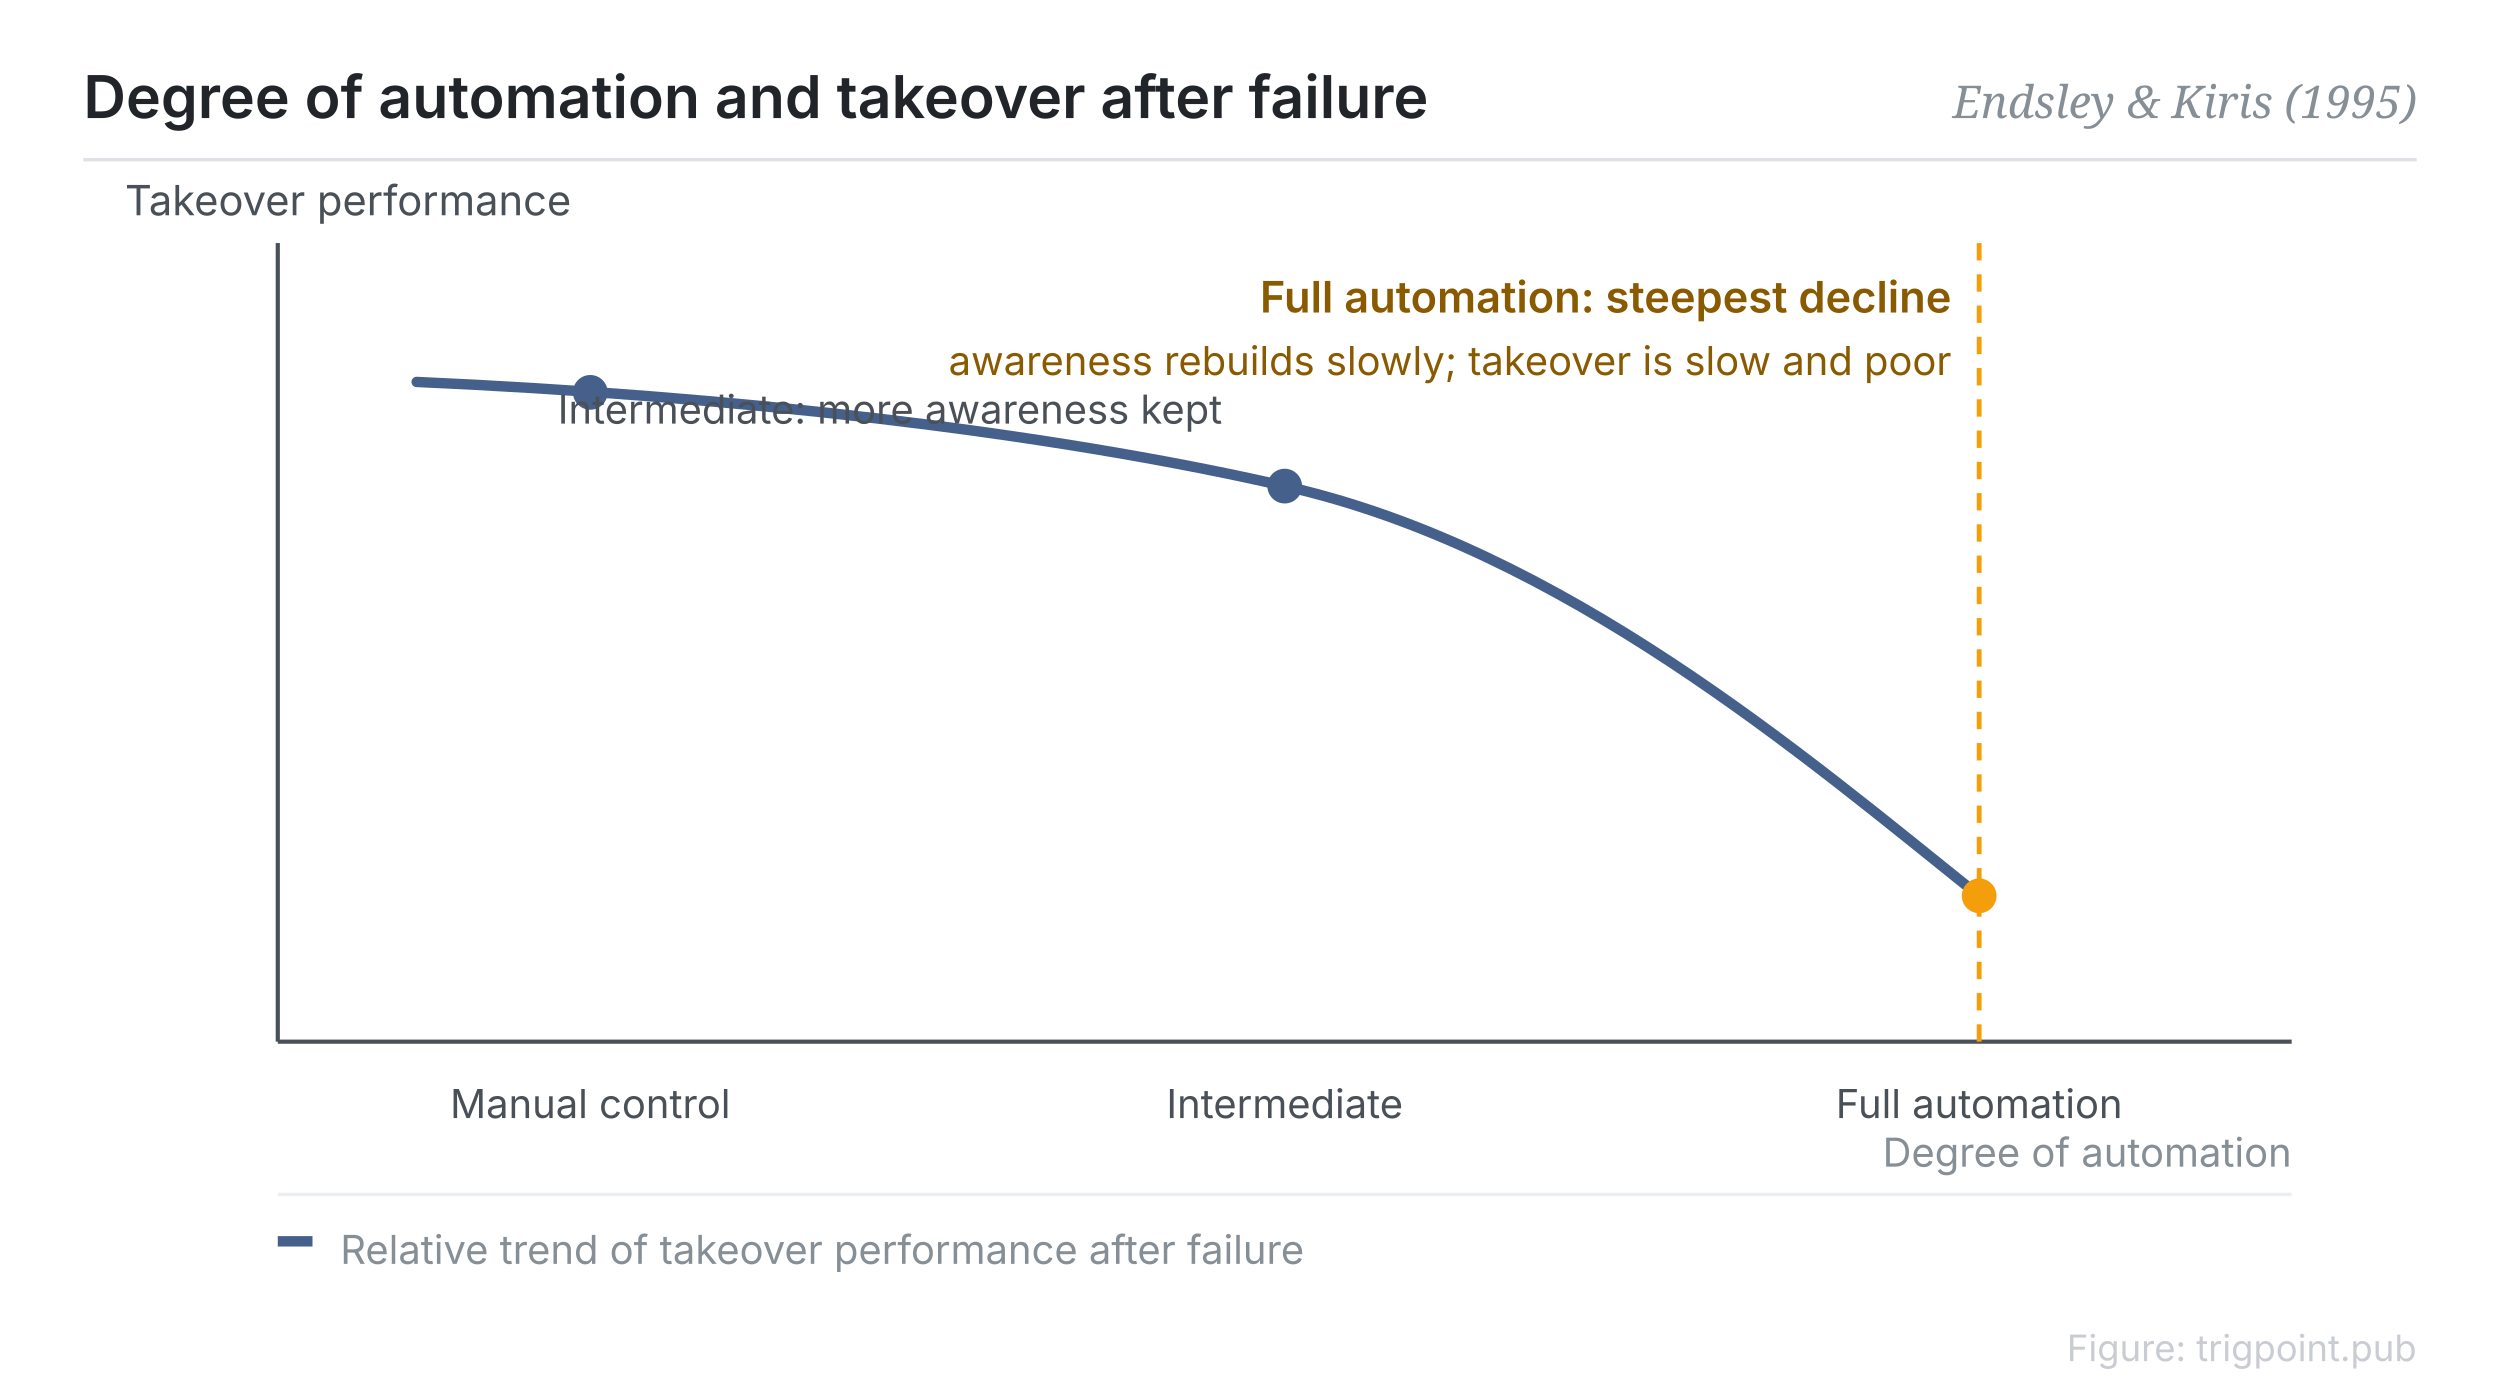
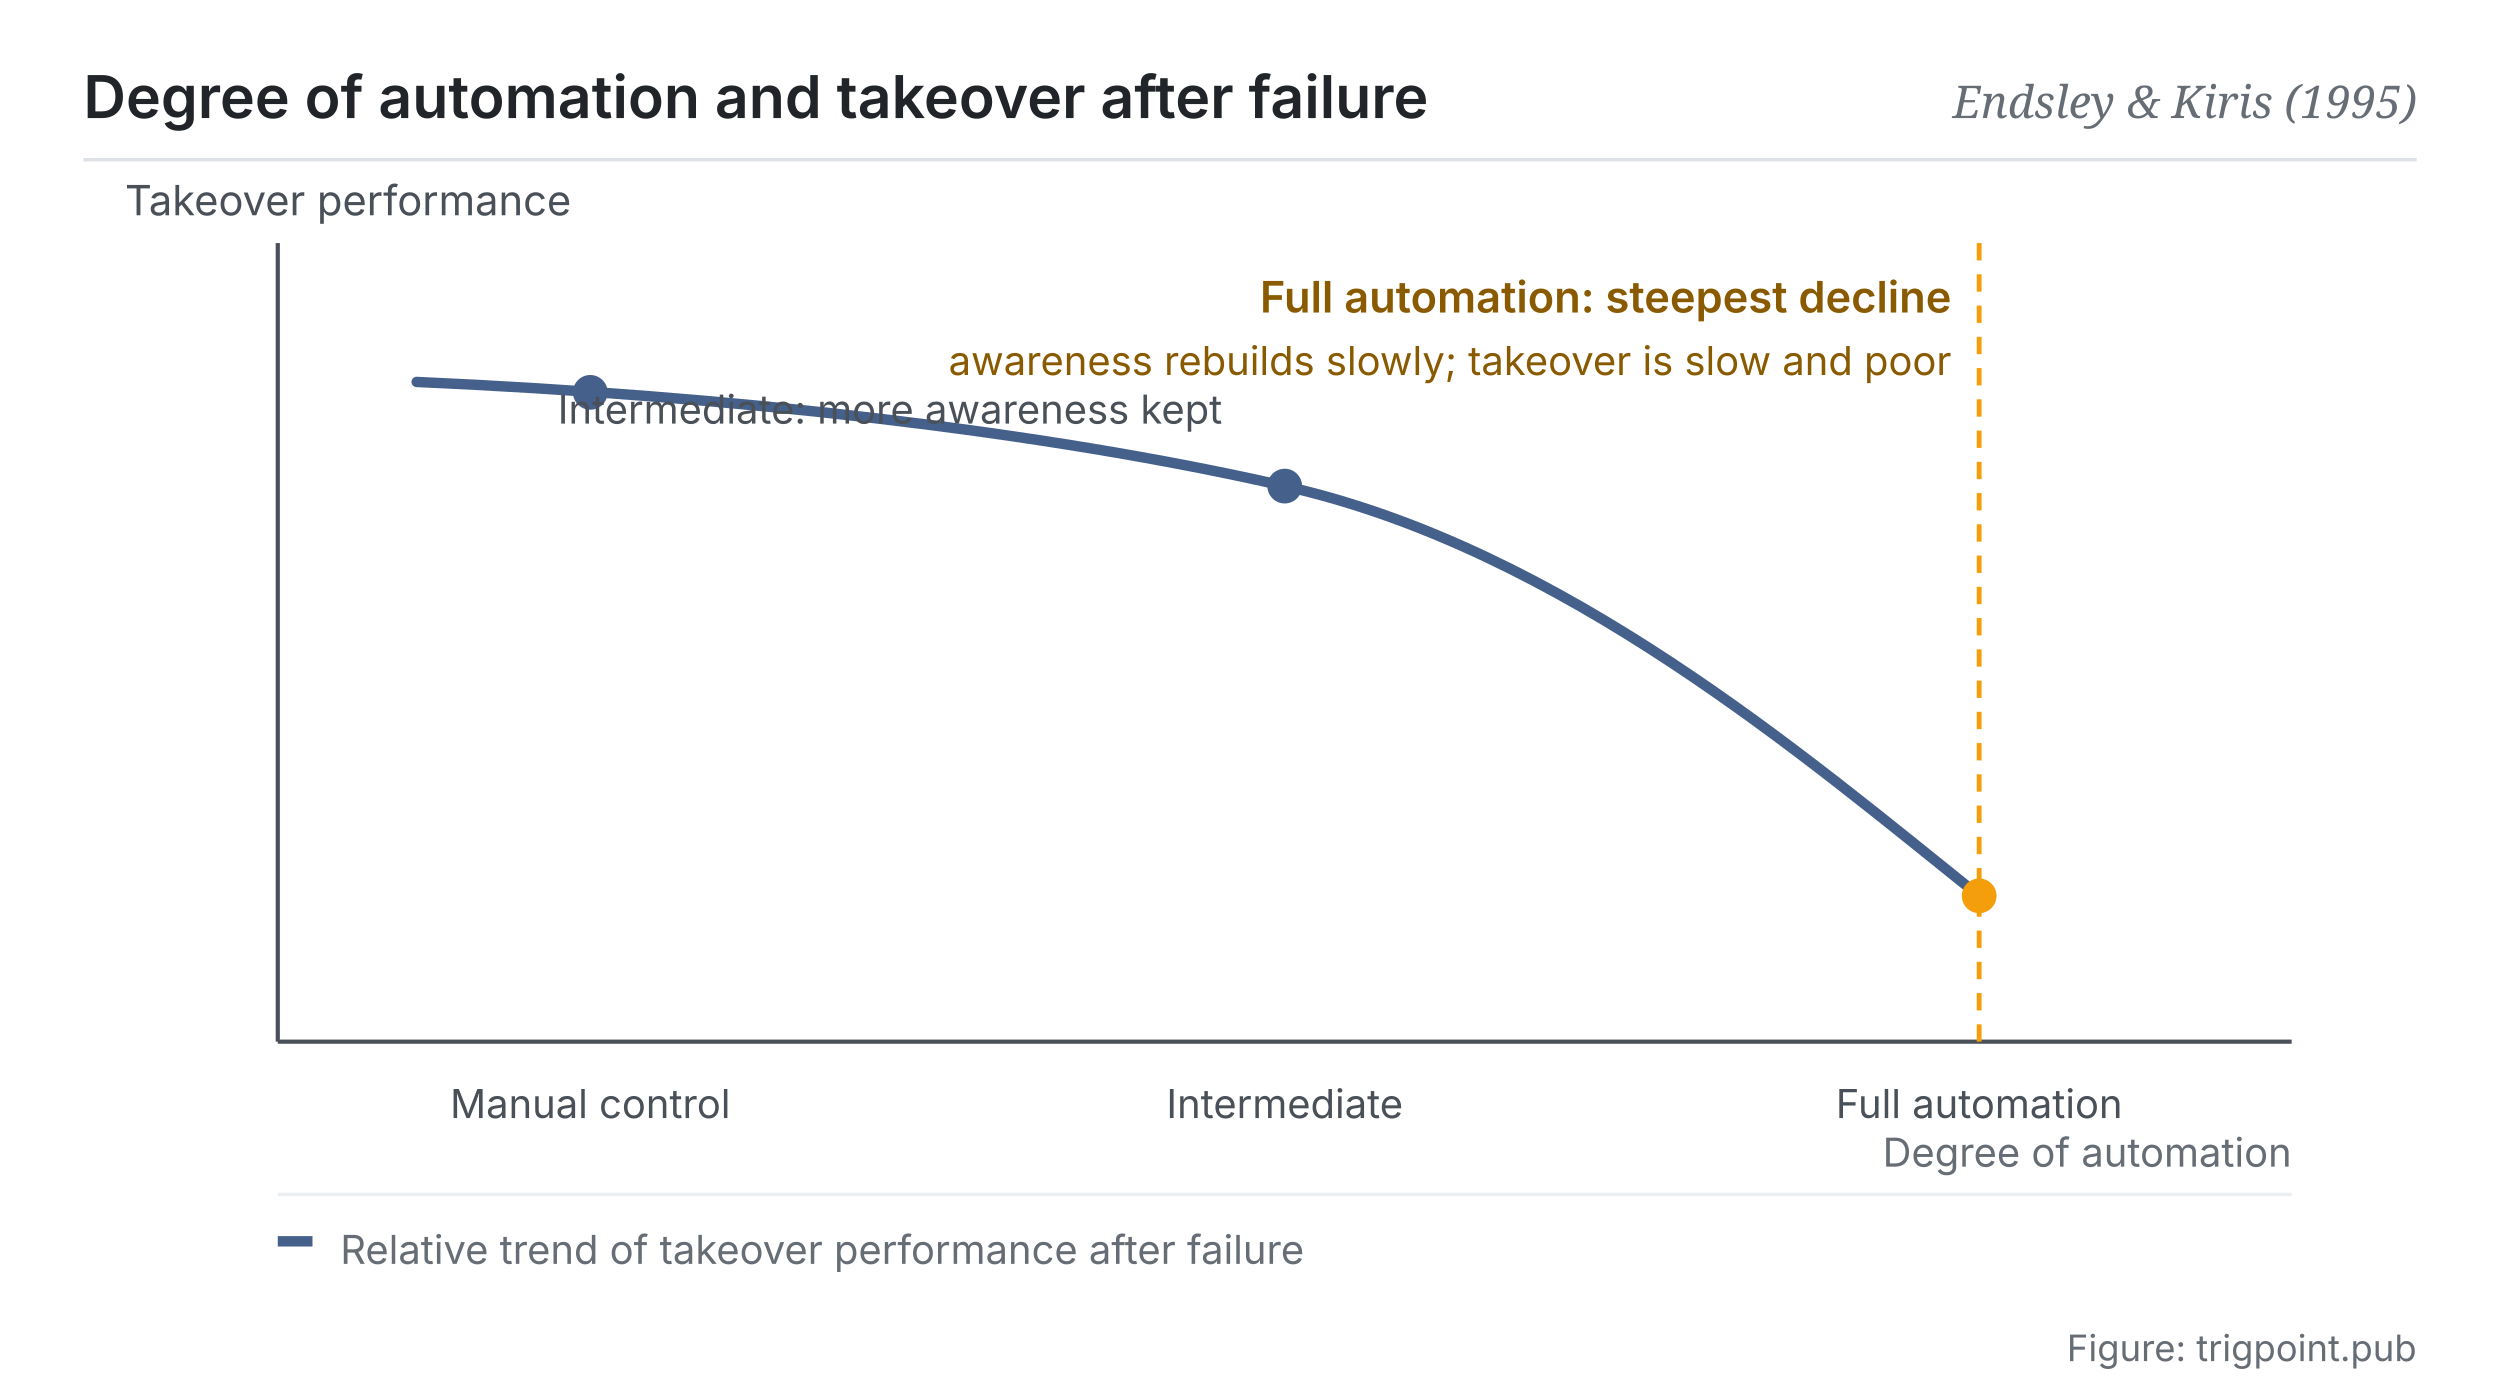
<svg xmlns="http://www.w3.org/2000/svg" viewBox="0 0 720 400" role="img" aria-label="Relative trend of takeover performance after failure against degree of automation: the full-automation group declines most; intermediate levels keep more awareness and takeover capability">
  <text x="24" y="34" font-family="Inter,'Noto Sans TC',sans-serif" font-size="17" font-weight="600" fill="#212529">Degree of automation and takeover after failure</text>
-   <text x="696" y="34" text-anchor="end" font-family="Georgia,'Noto Serif TC',serif" font-size="13" font-style="italic" fill="#868e96">Endsley &amp; Kiris (1995)</text>
+   <text x="696" y="34" text-anchor="end" font-family="Georgia,'Noto Serif TC',serif" font-size="13" font-style="italic" fill="#666d75">Endsley &amp; Kiris (1995)</text>
  <line x1="24" y1="46" x2="696" y2="46" stroke="#dee2e6" stroke-width="1" />
  <g font-family="Inter,'Noto Sans TC',sans-serif">
    <line x1="80" y1="70" x2="80" y2="300" stroke="#495057" stroke-width="1.2" />
    <line x1="80" y1="300" x2="660" y2="300" stroke="#495057" stroke-width="1.2" />
    <text x="36" y="62" font-size="12" fill="#495057">Takeover performance</text>
-     <text x="660" y="336" text-anchor="end" font-size="11.5" fill="#868e96">Degree of automation</text>
+     <text x="660" y="336" text-anchor="end" font-size="11.5" fill="#666d75">Degree of automation</text>
    <line x1="570" y1="70" x2="570" y2="300" stroke="#f59e0b" stroke-width="1.4" stroke-dasharray="5 4" />
    <text x="562" y="90" text-anchor="end" font-size="12.5" font-weight="600" fill="#8a5a00">Full automation: steepest decline</text>
    <text x="562" y="108" text-anchor="end" font-size="11.5" fill="#8a5a00">awareness rebuilds slowly; takeover is slow and poor</text>
    <path d="M 120 110 C 210 114, 300 124, 370 140 C 450 158, 520 218, 570 258" fill="none" stroke="#46608c" stroke-width="3" stroke-linecap="round" />
    <circle cx="170" cy="113" r="5" fill="#46608c" />
    <circle cx="370" cy="140" r="5" fill="#46608c" />
    <circle cx="570" cy="258" r="5" fill="#f59e0b" />
    <text x="170" y="322" text-anchor="middle" font-size="11.5" fill="#495057">Manual control</text>
    <text x="370" y="322" text-anchor="middle" font-size="11.5" fill="#495057">Intermediate</text>
    <text x="570" y="322" text-anchor="middle" font-size="11.5" fill="#495057">Full automation</text>
    <text x="352" y="122" text-anchor="end" font-size="11.5" fill="#495057">Intermediate: more awareness kept</text>
    <line x1="80" y1="344" x2="660" y2="344" stroke="#eceff1" stroke-width="1" />
    <rect x="80" y="356" width="10" height="3" fill="#46608c" />
-     <text x="98" y="364" font-size="11.5" fill="#868e96">Relative trend of takeover performance after failure</text>
-     <text x="696" y="392" text-anchor="end" font-size="10.5" fill="#c9ccd2">Figure: trigpoint.pub</text>
+     <text x="98" y="364" font-size="11.5" fill="#666d75">Relative trend of takeover performance after failure</text>
+     <text x="696" y="392" text-anchor="end" font-size="10.5" fill="#666d75">Figure: trigpoint.pub</text>
  </g>
</svg>
